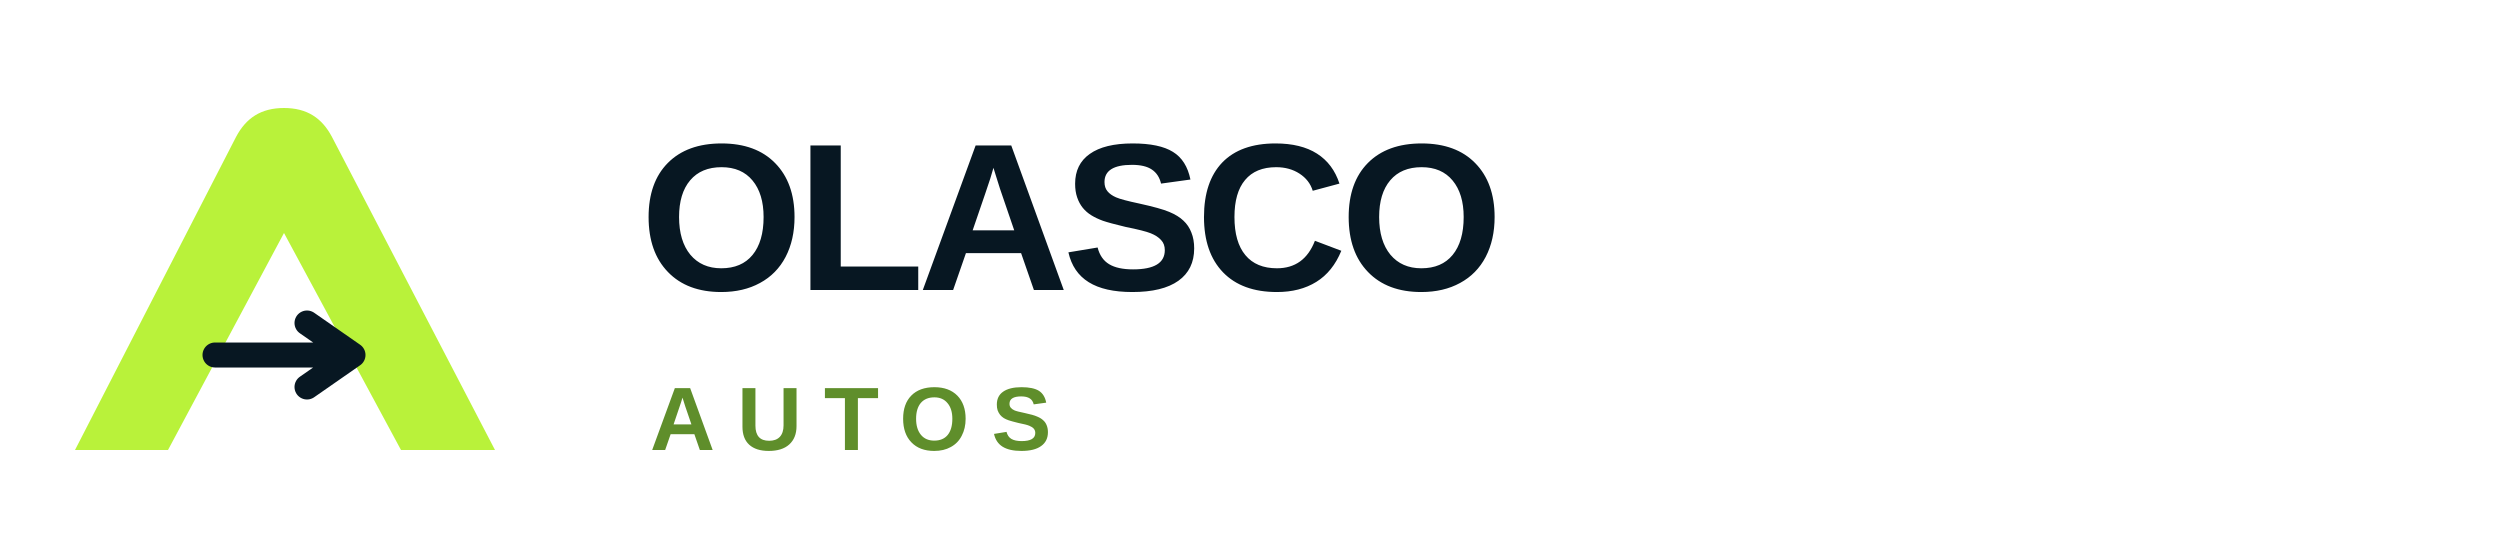
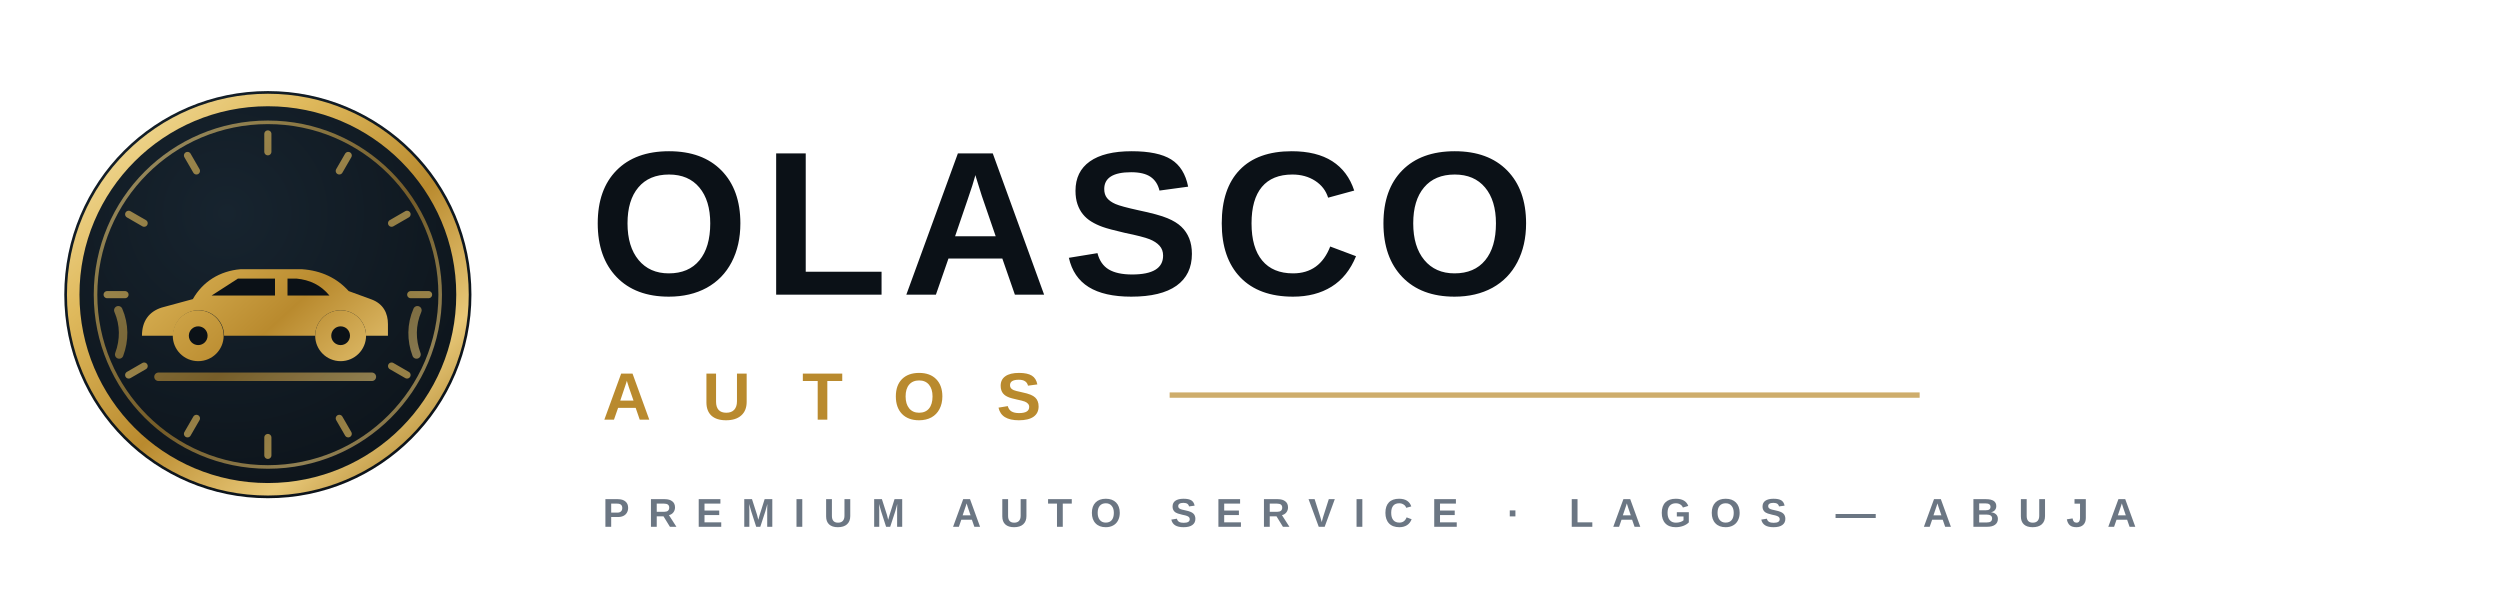
- <svg xmlns="http://www.w3.org/2000/svg" viewBox="0 0 250 56" role="img" aria-labelledby="title">
-   <g transform="translate(3 4)">
-     <path d="M4.5 41 20.6 9.7c1-1.9 2.5-2.9 4.8-2.9s3.8 1 4.8 2.9L46.5 41h-9.4L25.4 19.3 13.8 41H4.5Z" fill="#b9f23a" />
-     <path d="M18.5 31.5h13.8m0 0-4.6-3.2m4.6 3.2-4.6 3.2" fill="none" stroke="#071722" stroke-linecap="round" stroke-linejoin="round" stroke-width="2.5" />
-   </g>
-   <text x="64" y="29" fill="#071722" font-family="Manrope, Arial, sans-serif" font-size="21" font-weight="800" letter-spacing="-0.7">OLASCO</text>
-   <text x="65" y="45" fill="#5f8e2b" font-family="Manrope, Arial, sans-serif" font-size="9" font-weight="800" letter-spacing="2.2">AUTOS</text>
+ <svg xmlns="http://www.w3.org/2000/svg" viewBox="0 0 560 132" role="img" aria-labelledby="olasco-lockup-title">
+   <defs>
+     <linearGradient id="olasco-gold" gradientUnits="userSpaceOnUse" x1="8" y1="4" x2="88" y2="92">
+       <stop offset="0" stop-color="#F6E3A6" />
+       <stop offset="0.28" stop-color="#DFB95C" />
+       <stop offset="0.55" stop-color="#B98A2E" />
+       <stop offset="0.78" stop-color="#E8C878" />
+       <stop offset="1" stop-color="#A2761F" />
+     </linearGradient>
+     <radialGradient id="olasco-field" cx="40%" cy="30%" r="85%">
+       <stop offset="0" stop-color="#17242f" />
+       <stop offset="1" stop-color="#0b1117" />
+     </radialGradient>
+     <g id="olasco-emblem">
+       <circle cx="48" cy="48" r="45.6" fill="url(#olasco-field)" />
+       <circle cx="48" cy="48" r="43.6" fill="none" stroke="url(#olasco-gold)" stroke-width="2.8" />
+       <circle cx="48" cy="48" r="38.6" fill="none" stroke="url(#olasco-gold)" stroke-width="0.8" opacity="0.6" />
+       <g stroke="url(#olasco-gold)" stroke-width="1.6" stroke-linecap="round" opacity="0.65">
+         <line x1="48" y1="12" x2="48" y2="16" />
+         <line x1="48" y1="12" x2="48" y2="16" transform="rotate(30 48 48)" />
+         <line x1="48" y1="12" x2="48" y2="16" transform="rotate(60 48 48)" />
+         <line x1="48" y1="12" x2="48" y2="16" transform="rotate(90 48 48)" />
+         <line x1="48" y1="12" x2="48" y2="16" transform="rotate(120 48 48)" />
+         <line x1="48" y1="12" x2="48" y2="16" transform="rotate(150 48 48)" />
+         <line x1="48" y1="12" x2="48" y2="16" transform="rotate(180 48 48)" />
+         <line x1="48" y1="12" x2="48" y2="16" transform="rotate(210 48 48)" />
+         <line x1="48" y1="12" x2="48" y2="16" transform="rotate(240 48 48)" />
+         <line x1="48" y1="12" x2="48" y2="16" transform="rotate(270 48 48)" />
+         <line x1="48" y1="12" x2="48" y2="16" transform="rotate(300 48 48)" />
+         <line x1="48" y1="12" x2="48" y2="16" transform="rotate(330 48 48)" />
+       </g>
+       <path d="M19.8 57.2 C19.8 53.9 21.4 51.8 24.2 50.9 L31.2 49 C33.4 45.1 37.2 42.7 41.9 42.3 L55.6 42.3 C60 42.6 63.5 44.3 66.1 47.2 L71.3 49.1 C73.9 50.1 74.9 52.2 74.9 54.6 L74.9 57.2 L70 57.2 A5.7 5.7 0 0 0 58.6 57.2 L38.2 57.2 A5.7 5.7 0 0 0 26.8 57.2 Z" fill="url(#olasco-gold)" />
+       <path d="M35.4 48.2 L41.3 44.4 L49.6 44.4 L49.6 48.2 Z" fill="#0b1117" />
+       <path d="M52.4 44.4 L54.4 44.4 C57.4 44.7 59.8 45.8 61.8 48.2 L52.4 48.2 Z" fill="#0b1117" />
+       <circle cx="32.4" cy="57.2" r="5.7" fill="url(#olasco-gold)" />
+       <circle cx="32.4" cy="57.2" r="2.1" fill="#0b1117" />
+       <circle cx="64.3" cy="57.2" r="5.7" fill="url(#olasco-gold)" />
+       <circle cx="64.3" cy="57.2" r="2.1" fill="#0b1117" />
+       <path d="M23.5 66.4 L71.3 66.4" stroke="url(#olasco-gold)" stroke-width="1.9" stroke-linecap="round" opacity="0.6" />
+       <path d="M14.5 51.5 C15.9 54.7 15.9 58.2 14.7 61.4" stroke="url(#olasco-gold)" stroke-width="1.9" stroke-linecap="round" fill="none" opacity="0.55" />
+       <path d="M81.5 51.5 C80.1 54.7 80.1 58.2 81.3 61.4" stroke="url(#olasco-gold)" stroke-width="1.9" stroke-linecap="round" fill="none" opacity="0.55" />
+     </g>
+   </defs>
+   <use href="#olasco-emblem" transform="translate(12 18)" />
+   <text x="132" y="66" fill="#0b1117" font-family="'Plus Jakarta Sans', 'Manrope', Arial, sans-serif" font-size="46" font-weight="800" letter-spacing="3">OLASCO</text>
+   <text x="135" y="94" fill="#b98a2e" font-family="'Plus Jakarta Sans', 'Manrope', Arial, sans-serif" font-size="15" font-weight="700" letter-spacing="11.5">AUTOS</text>
+   <line x1="262" y1="88.5" x2="430" y2="88.5" stroke="#b98a2e" stroke-width="1.2" opacity="0.7" />
+   <text x="135" y="118" fill="#6b7683" font-family="'Plus Jakarta Sans', 'Manrope', Arial, sans-serif" font-size="9" font-weight="600" letter-spacing="4.2">PREMIUM AUTO SERVICE · LAGOS — ABUJA</text>
</svg>
